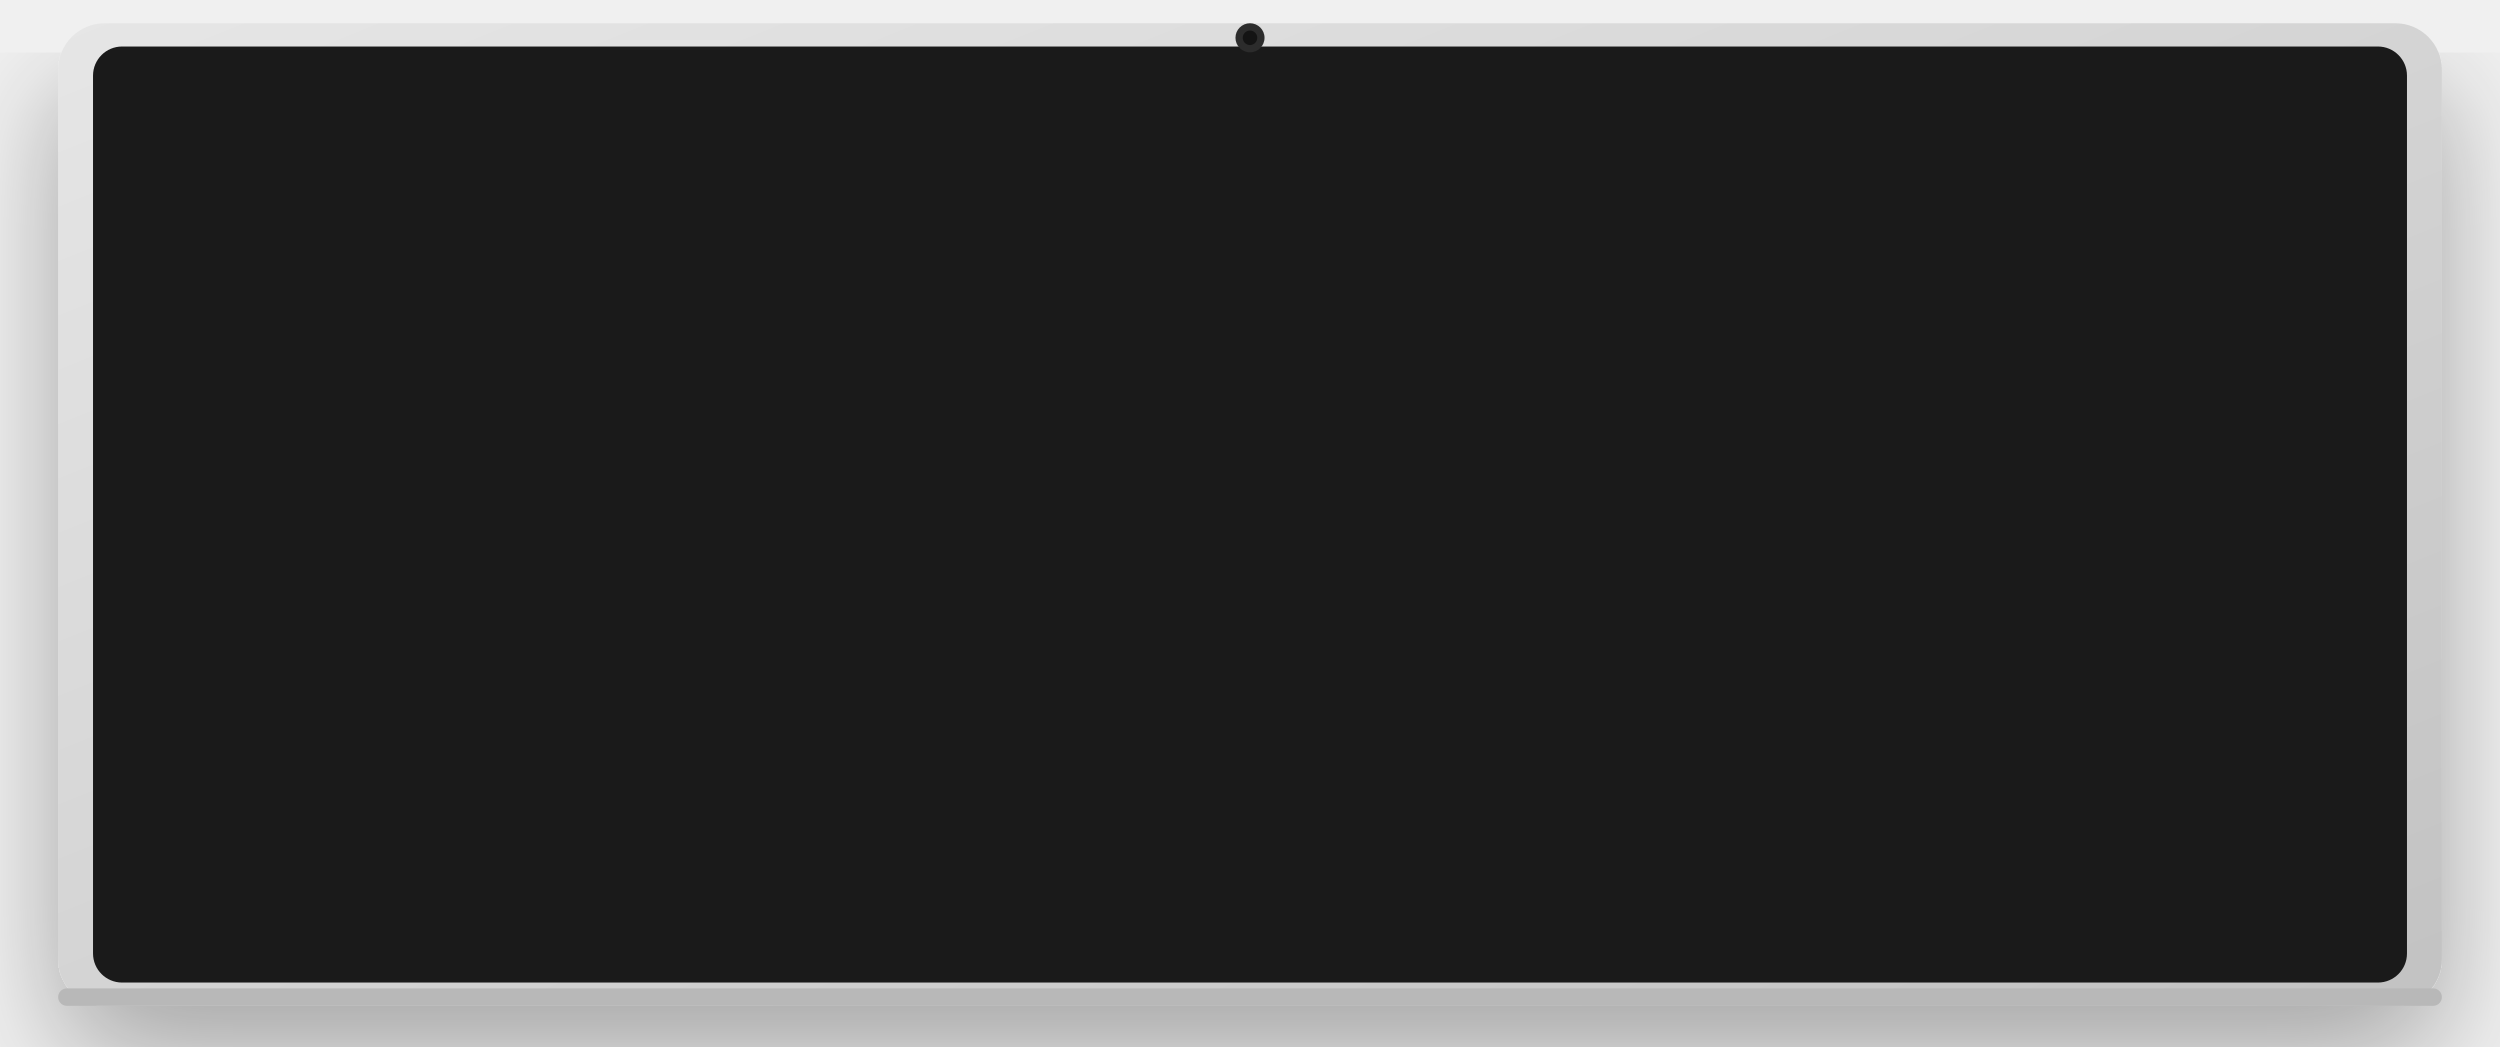
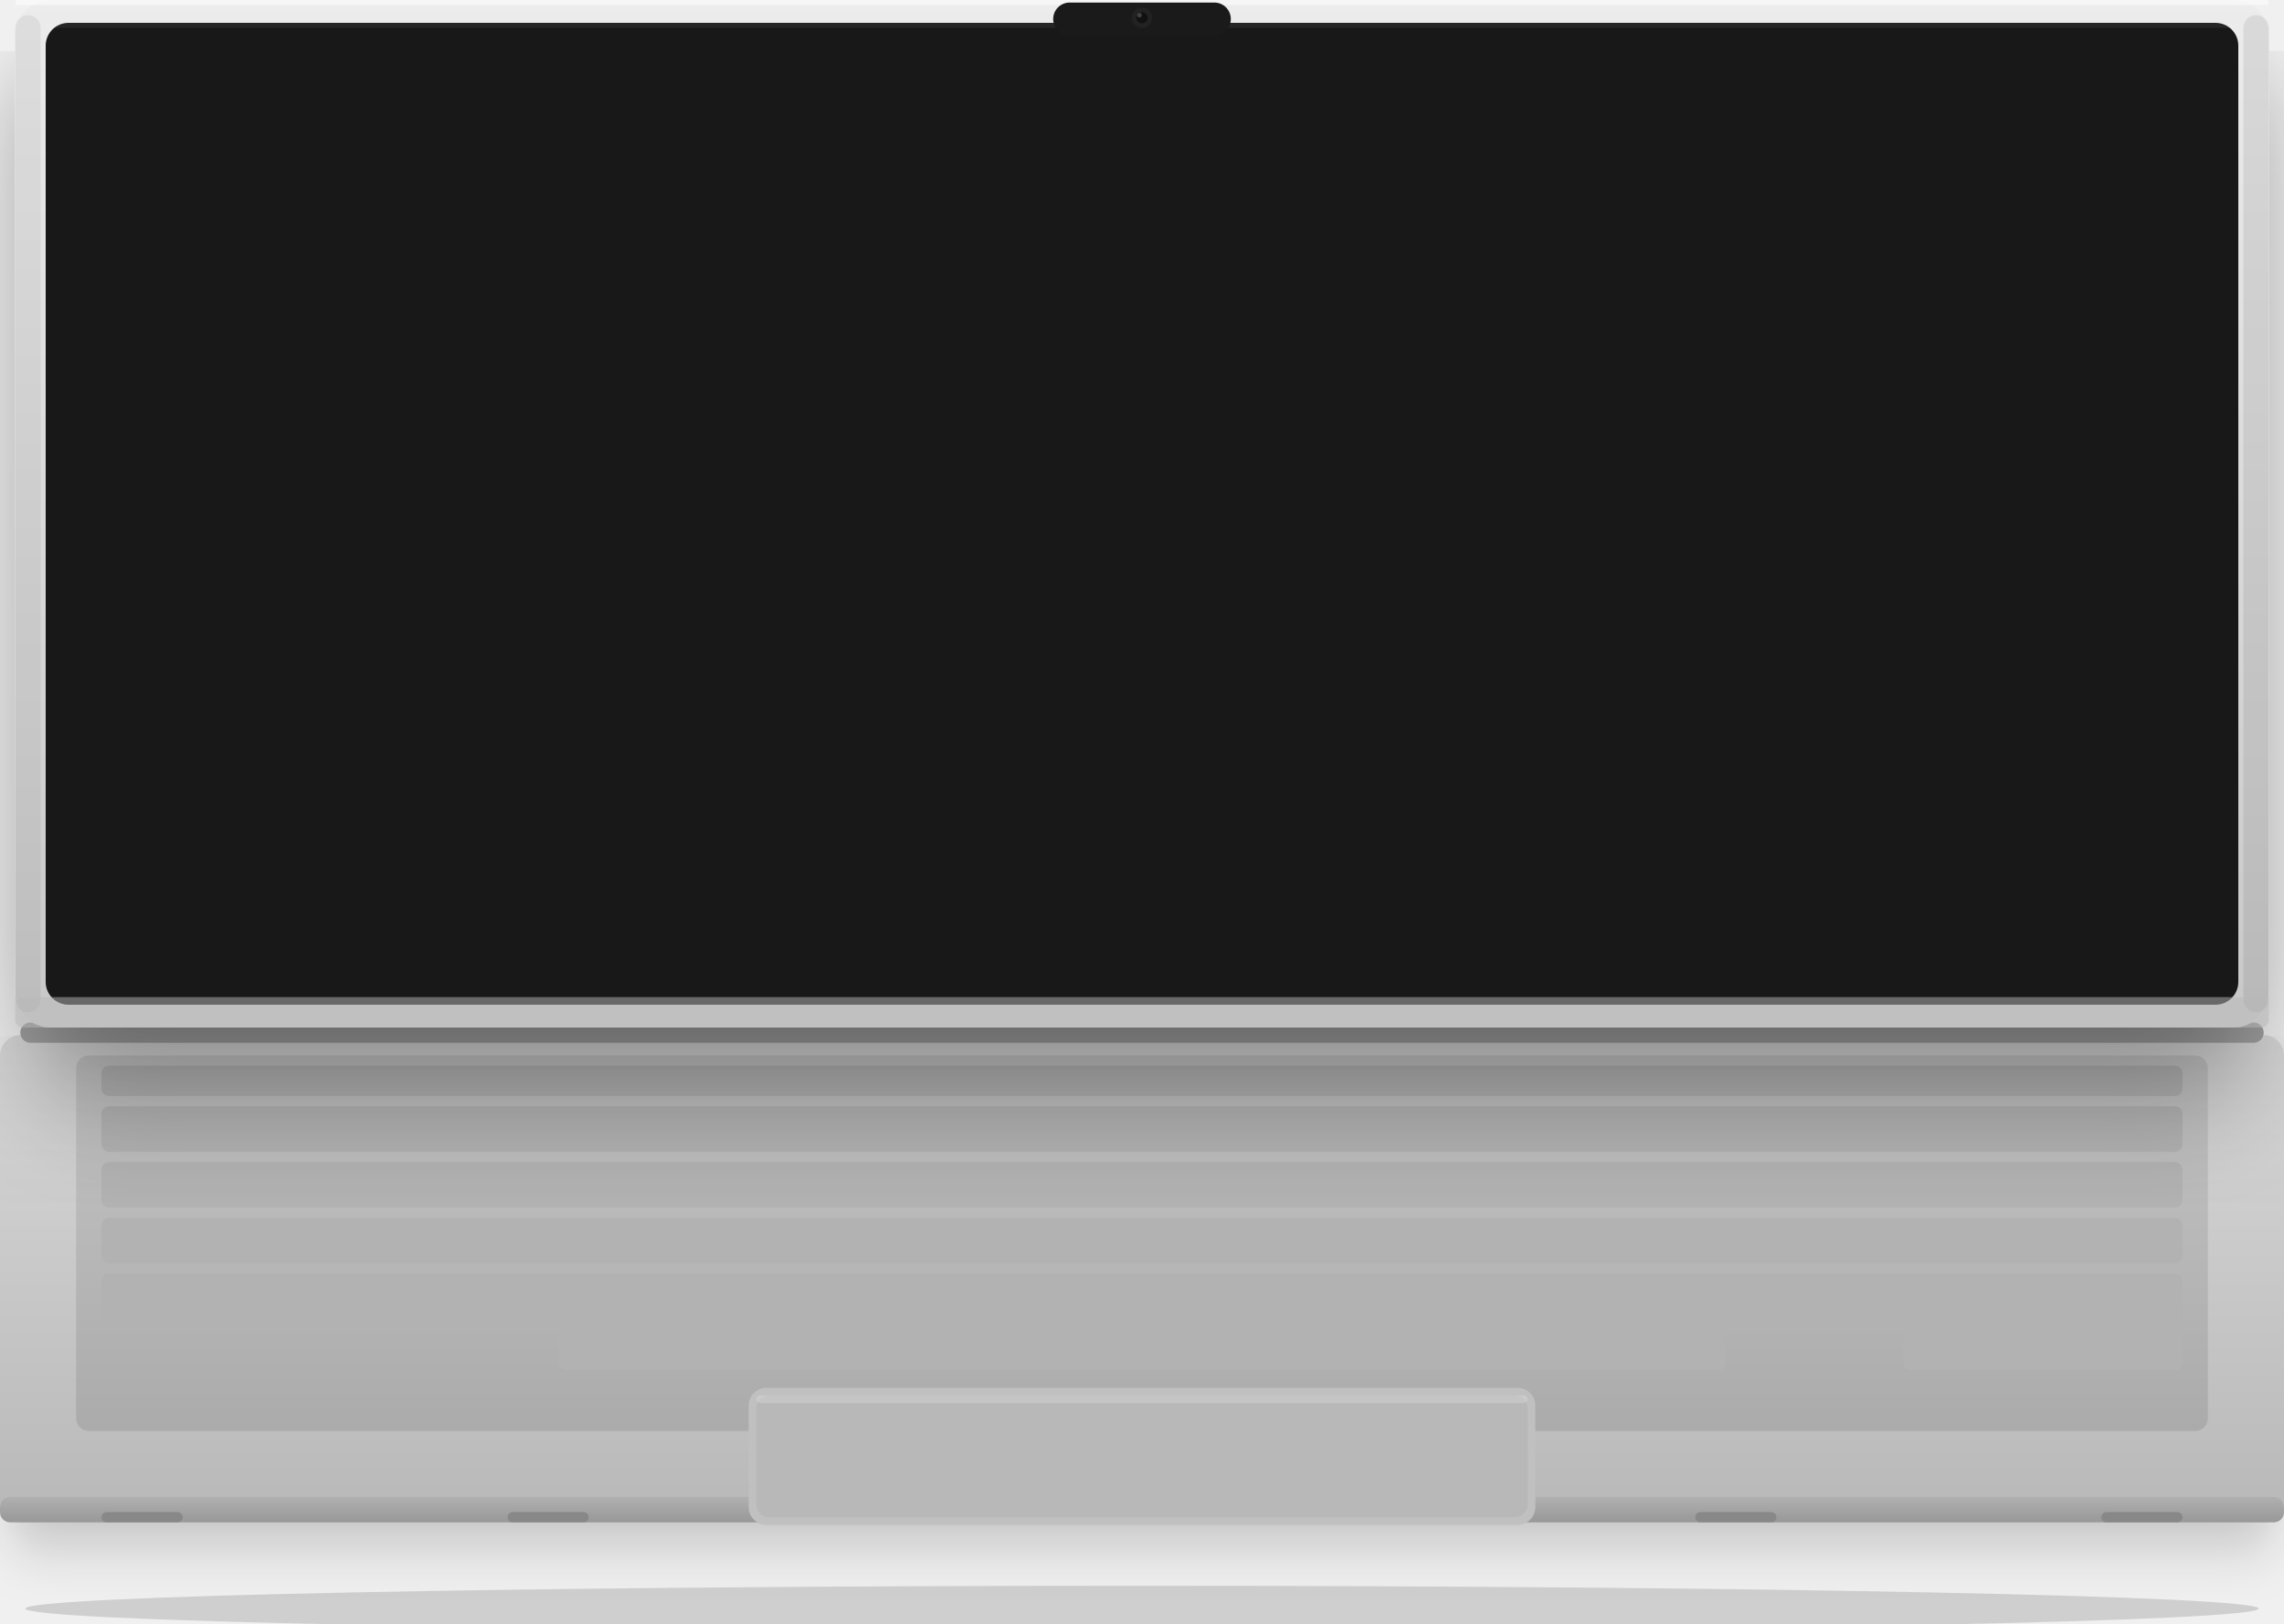
- <svg xmlns="http://www.w3.org/2000/svg" viewBox="0 0 860 360">
+ <svg xmlns="http://www.w3.org/2000/svg" viewBox="0 0 900 640">
  <defs>
-     <linearGradient id="g-lid" x1="0%" y1="0%" x2="100%" y2="100%">
-       <stop offset="0%" stop-color="#E6E6E6" />
-       <stop offset="100%" stop-color="#C2C2C2" />
+     <linearGradient id="lid-grad" x1="0" y1="0" x2="0" y2="1">
+       <stop offset="0%" stop-color="#ECECEC" />
+       <stop offset="100%" stop-color="#C8C8C8" />
    </linearGradient>
-     <linearGradient id="g-base" x1="0%" y1="0%" x2="0%" y2="100%">
-       <stop offset="0%" stop-color="#D6D6D6" />
-       <stop offset="100%" stop-color="#B4B4B4" />
+     <linearGradient id="base-top" x1="0" y1="0" x2="0" y2="1">
+       <stop offset="0%" stop-color="#D8D8D8" />
+       <stop offset="100%" stop-color="#B8B8B8" />
    </linearGradient>
-     <linearGradient id="g-key" x1="0%" y1="0%" x2="0%" y2="100%">
-       <stop offset="0%" stop-color="#3C3C3C" />
-       <stop offset="100%" stop-color="#1E1E1E" />
+     <linearGradient id="key-area" x1="0" y1="0" x2="0" y2="1">
+       <stop offset="0%" stop-color="#C4C4C4" />
+       <stop offset="100%" stop-color="#ABABAB" />
    </linearGradient>
-     <filter id="sh" x="-8%" y="-5%" width="116%" height="125%">
-       <feDropShadow dx="0" dy="18" stdDeviation="22" flood-color="rgba(0,0,0,0.32)" />
+     <linearGradient id="base-front" x1="0" y1="0" x2="0" y2="1">
+       <stop offset="0%" stop-color="#B0B0B0" />
+       <stop offset="100%" stop-color="#989898" />
+     </linearGradient>
+     <filter id="lid-shadow" x="-6%" y="-3%" width="112%" height="120%">
+       <feDropShadow dx="0" dy="20" stdDeviation="26" flood-color="rgba(0,0,0,0.40)" />
+     </filter>
+     <filter id="base-shadow" x="-4%" y="-4%" width="108%" height="120%">
+       <feDropShadow dx="0" dy="8" stdDeviation="12" flood-color="rgba(0,0,0,0.20)" />
    </filter>
  </defs>
-   <ellipse cx="430" cy="552" rx="370" ry="16" fill="rgba(0,0,0,0.15)" />
-   <rect x="20" y="8" width="820" height="338" rx="16" fill="url(#g-lid)" filter="url(#sh)" />
-   <rect x="32" y="16" width="796" height="322" rx="10" fill="#1A1A1A" />
-   <rect x="46" y="26" width="768" height="302" rx="5" fill="white" opacity="0" />
-   <circle cx="430" cy="13" r="5" fill="#2C2C2C" />
-   <circle cx="430" cy="13" r="2.5" fill="#141414" />
-   <rect x="20" y="340" width="820" height="6" rx="3" fill="#B8B8B8" />
+   <ellipse cx="450" cy="634" rx="440" ry="9" fill="rgba(0,0,0,0.14)" />
+   <rect x="0" y="408" width="900" height="192" rx="8" fill="url(#base-top)" filter="url(#base-shadow)" />
+   <rect x="0" y="590" width="900" height="10" rx="4" fill="url(#base-front)" />
+   <rect x="30" y="416" width="840" height="148" rx="5" fill="url(#key-area)" />
+   <rect x="40" y="420" width="820" height="12" rx="3" fill="#B2B2B2" />
+   <rect x="40" y="436" width="820" height="18" rx="3" fill="#B2B2B2" />
+   <rect x="40" y="458" width="820" height="18" rx="3" fill="#B2B2B2" />
+   <rect x="40" y="480" width="820" height="18" rx="3" fill="#B2B2B2" />
+   <rect x="40" y="502" width="820" height="18" rx="3" fill="#B2B2B2" />
+   <rect x="220" y="524" width="460" height="16" rx="3" fill="#B2B2B2" />
+   <rect x="750" y="524" width="110" height="16" rx="3" fill="#B2B2B2" />
+   <rect x="295" y="547" width="310" height="54" rx="7" fill="#C0C0C0" />
+   <rect x="298" y="550" width="304" height="48" rx="5" fill="#B8B8B8" />
+   <rect x="298" y="550" width="304" height="3" rx="2" fill="rgba(255,255,255,0.18)" />
+   <rect x="8" y="403" width="884" height="8" rx="4" fill="#A0A0A0" />
+   <rect x="40" y="596" width="32" height="4" rx="2" fill="#888" />
+   <rect x="828" y="596" width="32" height="4" rx="2" fill="#888" />
+   <rect x="200" y="596" width="32" height="4" rx="2" fill="#888" />
+   <rect x="668" y="596" width="32" height="4" rx="2" fill="#888" />
+   <rect x="6" y="0" width="888" height="405" rx="14" fill="url(#lid-grad)" filter="url(#lid-shadow)" />
+   <rect x="6" y="6" width="10" height="393" rx="5" fill="rgba(0,0,0,0.06)" />
+   <rect x="884" y="6" width="10" height="393" rx="5" fill="rgba(0,0,0,0.08)" />
+   <rect x="6" y="0" width="888" height="2" rx="1" fill="rgba(255,255,255,0.55)" />
+   <rect x="18" y="9" width="864" height="387" rx="9" fill="#181818" />
+   <rect x="30" y="17" width="840" height="371" rx="5" fill="#0D0D0D" opacity="0" />
+   <rect x="18" y="9" width="864" height="2" rx="1" fill="rgba(255,255,255,0.06)" />
+   <rect x="415" y="1" width="70" height="13" rx="6.5" fill="#1A1A1A" />
+   <circle cx="450" cy="7" r="4" fill="#222" />
+   <circle cx="450" cy="7" r="2.2" fill="#111" />
+   <circle cx="449" cy="6" r="0.9" fill="rgba(255,255,255,0.2)" />
+   <rect x="6" y="393" width="888" height="12" rx="3" fill="rgba(185,185,185,0.5)" />
</svg>
